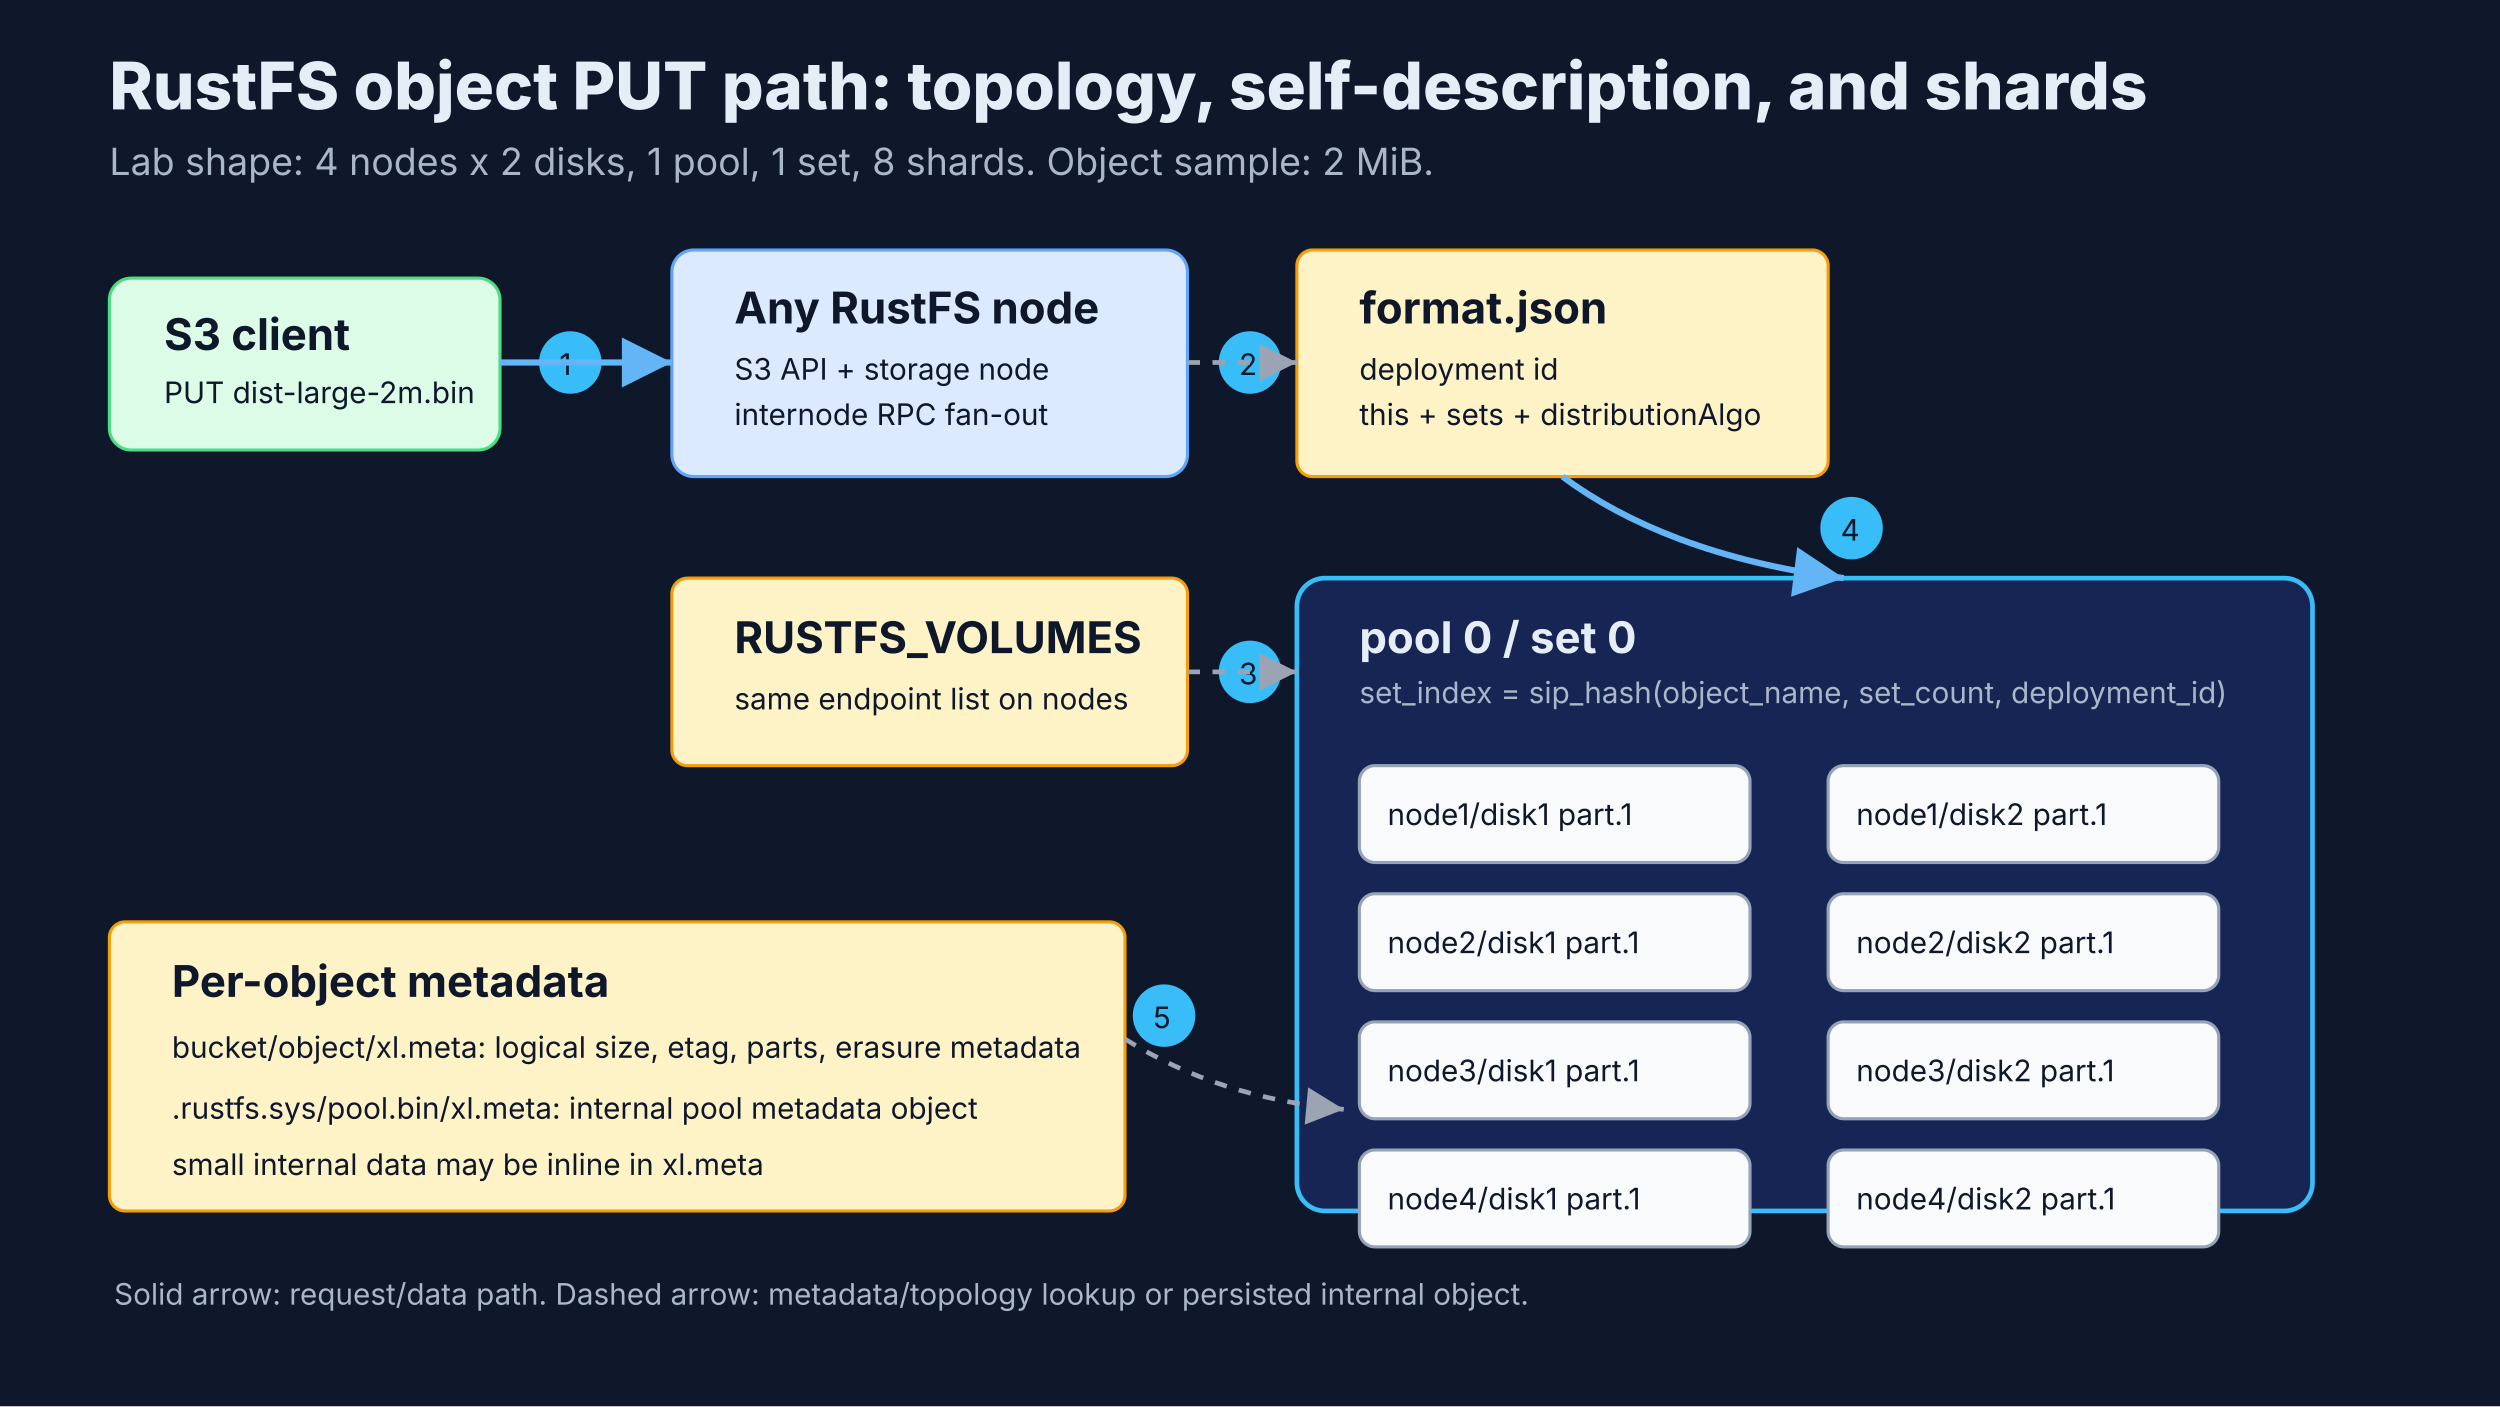
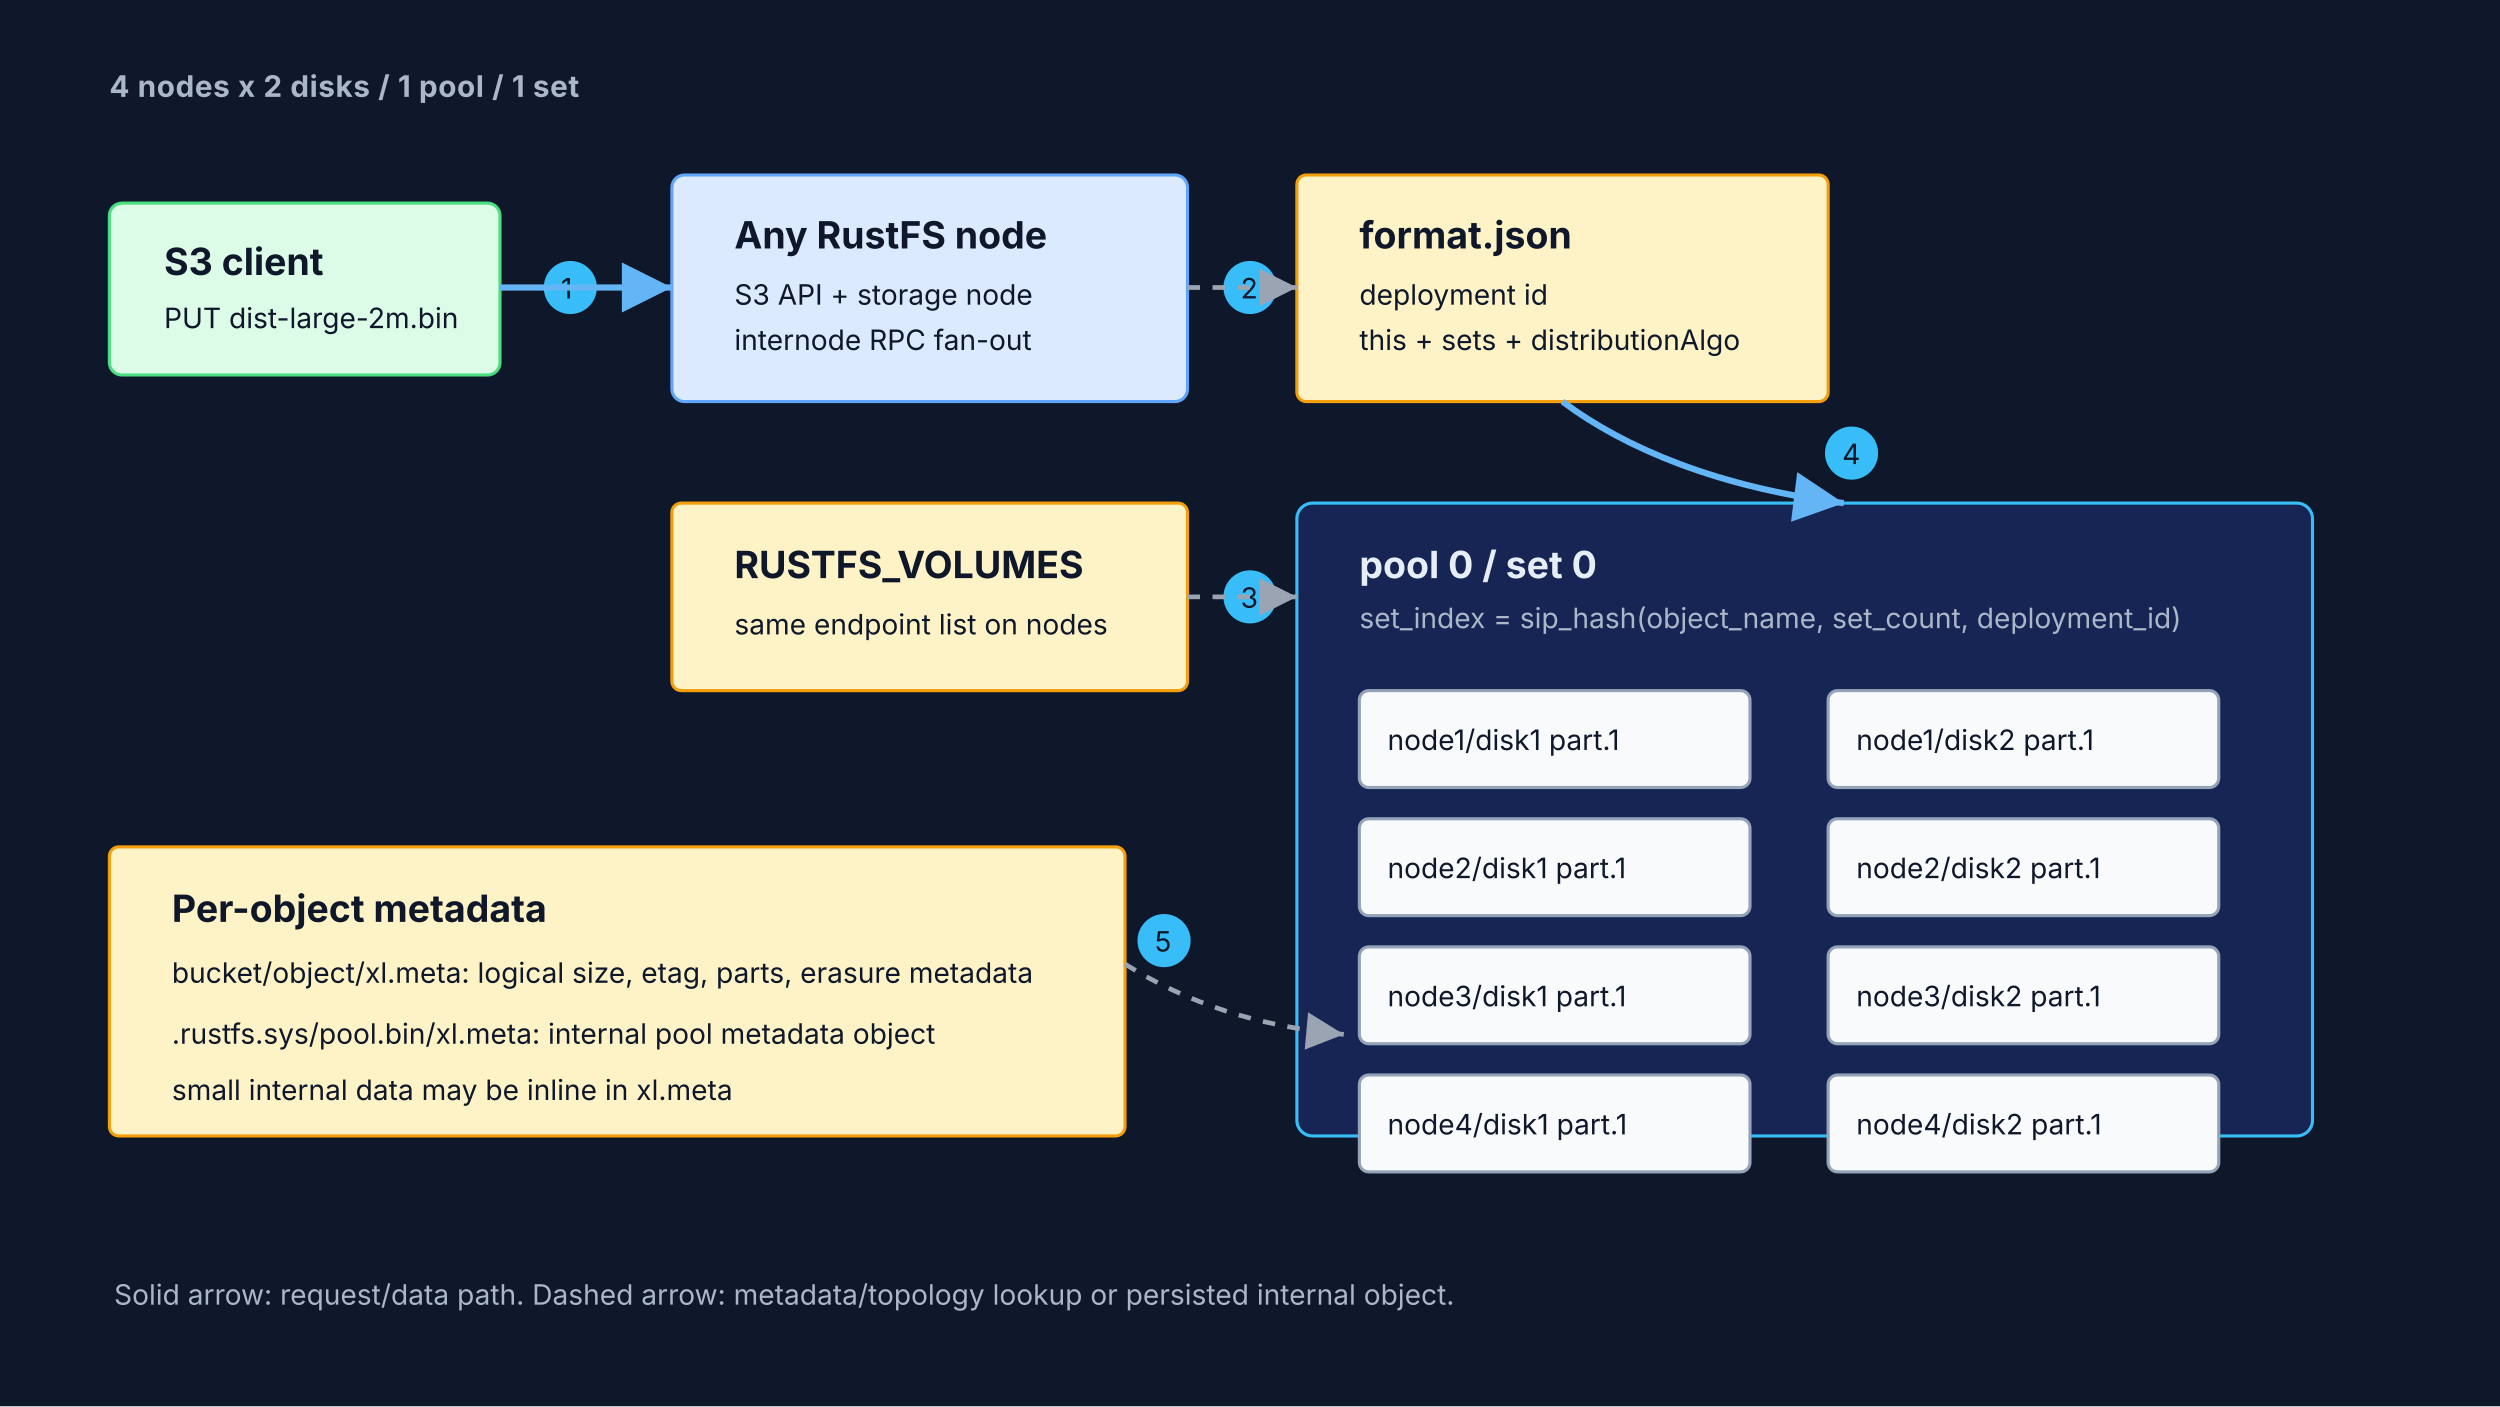
<svg xmlns="http://www.w3.org/2000/svg" width="1600" height="900" viewBox="0 0 1600 900" role="img" aria-labelledby="title desc">
  <defs>
    <marker id="arrow" markerWidth="12" markerHeight="12" refX="10" refY="6" orient="auto" markerUnits="strokeWidth">
      <path d="M2,2 L10,6 L2,10 Z" fill="#64b5f6" />
    </marker>
    <marker id="arrow-muted" markerWidth="12" markerHeight="12" refX="10" refY="6" orient="auto" markerUnits="strokeWidth">
      <path d="M2,2 L10,6 L2,10 Z" fill="#9aa4b2" />
    </marker>
    <style>
      .bg { fill: #0f172a; }
      .panel { fill: #111c33; stroke: #334155; stroke-width: 2; rx: 18; }
-       .node { fill: #dbeafe; stroke: #60a5fa; stroke-width: 2; rx: 14; }
-       .client { fill: #dcfce7; stroke: #4ade80; stroke-width: 2; rx: 14; }
-       .meta { fill: #fef3c7; stroke: #f59e0b; stroke-width: 2; rx: 10; }
-       .disk { fill: #f8fafc; stroke: #94a3b8; stroke-width: 2; rx: 10; }
-       .set { fill: #172554; stroke: #38bdf8; stroke-width: 3; rx: 18; }
+       .node { fill: #dbeafe; stroke: #60a5fa; stroke-width: 2; rx: 8; }
+       .client { fill: #dcfce7; stroke: #4ade80; stroke-width: 2; rx: 8; }
+       .meta { fill: #fef3c7; stroke: #f59e0b; stroke-width: 2; rx: 6; }
+       .disk { fill: #f8fafc; stroke: #94a3b8; stroke-width: 2; rx: 6; }
+       .set { fill: #172554; stroke: #38bdf8; stroke-width: 2; rx: 10; }
      .text { fill: #e5edf7; font-family: ui-sans-serif, system-ui, -apple-system, BlinkMacSystemFont, "Segoe UI", sans-serif; }
      .dark { fill: #0f172a; font-family: ui-sans-serif, system-ui, -apple-system, BlinkMacSystemFont, "Segoe UI", sans-serif; }
      .muted { fill: #aab7c8; font-family: ui-sans-serif, system-ui, -apple-system, BlinkMacSystemFont, "Segoe UI", sans-serif; }
-       .small { font-size: 24px; }
-       .tiny { font-size: 19px; }
-       .label { font-size: 28px; font-weight: 700; }
-       .title { font-size: 42px; font-weight: 800; }
+       .small { font-size: 21px; }
+       .tiny { font-size: 18px; }
+       .label { font-size: 24px; font-weight: 650; }
+       .section { font-size: 19px; font-weight: 650; letter-spacing: 0.02em; }
      .step { fill: #38bdf8; }
      .arrow { stroke: #64b5f6; stroke-width: 4; fill: none; marker-end: url(#arrow); }
      .arrow-muted { stroke: #9aa4b2; stroke-width: 3; fill: none; marker-end: url(#arrow-muted); stroke-dasharray: 8 8; }
    </style>
  </defs>
  <rect class="bg" x="0" y="0" width="1600" height="900" />
-   <text class="text title" x="70" y="70">RustFS object PUT path: topology, self-description, and shards</text>
-   <text class="muted small" x="70" y="112">Lab shape: 4 nodes x 2 disks, 1 pool, 1 set, 8 shards. Object sample: 2 MiB.</text>
-   <rect class="client" x="70" y="178" width="250" height="110" />
-   <text class="dark label" x="105" y="224">S3 client</text>
-   <text class="dark tiny" x="105" y="258">PUT dist-large-2m.bin</text>
-   <rect class="node" x="430" y="160" width="330" height="145" />
-   <text class="dark label" x="470" y="207">Any RustFS node</text>
-   <text class="dark tiny" x="470" y="243">S3 API + storage node</text>
-   <text class="dark tiny" x="470" y="272">internode RPC fan-out</text>
-   <rect class="meta" x="430" y="370" width="330" height="120" />
-   <text class="dark label" x="470" y="418">RUSTFS_VOLUMES</text>
-   <text class="dark tiny" x="470" y="454">same endpoint list on nodes</text>
-   <rect class="meta" x="830" y="160" width="340" height="145" />
-   <text class="dark label" x="870" y="207">format.json</text>
-   <text class="dark tiny" x="870" y="243">deployment id</text>
-   <text class="dark tiny" x="870" y="272">this + sets + distributionAlgo</text>
-   <rect class="set" x="830" y="370" width="650" height="405" />
-   <text class="text label" x="870" y="418">pool 0 / set 0</text>
-   <text class="muted tiny" x="870" y="450">set_index = sip_hash(object_name, set_count, deployment_id)</text>
-   <g transform="translate(870 490)">
+   <text class="muted section" x="70" y="62">4 nodes x 2 disks / 1 pool / 1 set</text>
+   <rect class="client" x="70" y="130" width="250" height="110" />
+   <text class="dark label" x="105" y="176">S3 client</text>
+   <text class="dark tiny" x="105" y="210">PUT dist-large-2m.bin</text>
+   <rect class="node" x="430" y="112" width="330" height="145" />
+   <text class="dark label" x="470" y="159">Any RustFS node</text>
+   <text class="dark tiny" x="470" y="195">S3 API + storage node</text>
+   <text class="dark tiny" x="470" y="224">internode RPC fan-out</text>
+   <rect class="meta" x="430" y="322" width="330" height="120" />
+   <text class="dark label" x="470" y="370">RUSTFS_VOLUMES</text>
+   <text class="dark tiny" x="470" y="406">same endpoint list on nodes</text>
+   <rect class="meta" x="830" y="112" width="340" height="145" />
+   <text class="dark label" x="870" y="159">format.json</text>
+   <text class="dark tiny" x="870" y="195">deployment id</text>
+   <text class="dark tiny" x="870" y="224">this + sets + distributionAlgo</text>
+   <rect class="set" x="830" y="322" width="650" height="405" />
+   <text class="text label" x="870" y="370">pool 0 / set 0</text>
+   <text class="muted tiny" x="870" y="402">set_index = sip_hash(object_name, set_count, deployment_id)</text>
+   <g transform="translate(870 442)">
    <rect class="disk" x="0" y="0" width="250" height="62" />
    <text class="dark tiny" x="18" y="38">node1/disk1  part.1</text>
    <rect class="disk" x="300" y="0" width="250" height="62" />
    <text class="dark tiny" x="318" y="38">node1/disk2  part.1</text>
    <rect class="disk" x="0" y="82" width="250" height="62" />
    <text class="dark tiny" x="18" y="120">node2/disk1  part.1</text>
    <rect class="disk" x="300" y="82" width="250" height="62" />
    <text class="dark tiny" x="318" y="120">node2/disk2  part.1</text>
    <rect class="disk" x="0" y="164" width="250" height="62" />
    <text class="dark tiny" x="18" y="202">node3/disk1  part.1</text>
    <rect class="disk" x="300" y="164" width="250" height="62" />
    <text class="dark tiny" x="318" y="202">node3/disk2  part.1</text>
    <rect class="disk" x="0" y="246" width="250" height="62" />
    <text class="dark tiny" x="18" y="284">node4/disk1  part.1</text>
    <rect class="disk" x="300" y="246" width="250" height="62" />
    <text class="dark tiny" x="318" y="284">node4/disk2  part.1</text>
  </g>
-   <rect class="meta" x="70" y="590" width="650" height="185" />
-   <text class="dark label" x="110" y="638">Per-object metadata</text>
-   <text class="dark tiny" x="110" y="677">bucket/object/xl.meta: logical size, etag, parts, erasure metadata</text>
-   <text class="dark tiny" x="110" y="716">.rustfs.sys/pool.bin/xl.meta: internal pool metadata object</text>
-   <text class="dark tiny" x="110" y="752">small internal data may be inline in xl.meta</text>
-   <circle class="step" cx="365" cy="232" r="20" />
-   <text class="dark tiny" x="358" y="240">1</text>
-   <path class="arrow" d="M320 232 C350 232, 385 232, 430 232" />
-   <circle class="step" cx="800" cy="232" r="20" />
-   <text class="dark tiny" x="793" y="240">2</text>
-   <path class="arrow-muted" d="M760 232 C790 232, 805 232, 830 232" />
-   <circle class="step" cx="800" cy="430" r="20" />
-   <text class="dark tiny" x="793" y="438">3</text>
-   <path class="arrow-muted" d="M760 430 C790 430, 805 430, 830 430" />
-   <circle class="step" cx="1185" cy="338" r="20" />
-   <text class="dark tiny" x="1178" y="346">4</text>
-   <path class="arrow" d="M1000 305 C1040 335, 1100 360, 1180 370" />
-   <circle class="step" cx="745" cy="650" r="20" />
-   <text class="dark tiny" x="738" y="658">5</text>
-   <path class="arrow-muted" d="M720 665 C760 690, 805 705, 860 710" />
+   <rect class="meta" x="70" y="542" width="650" height="185" />
+   <text class="dark label" x="110" y="590">Per-object metadata</text>
+   <text class="dark tiny" x="110" y="629">bucket/object/xl.meta: logical size, etag, parts, erasure metadata</text>
+   <text class="dark tiny" x="110" y="668">.rustfs.sys/pool.bin/xl.meta: internal pool metadata object</text>
+   <text class="dark tiny" x="110" y="704">small internal data may be inline in xl.meta</text>
+   <circle class="step" cx="365" cy="184" r="17" />
+   <text class="dark tiny" x="359" y="191">1</text>
+   <path class="arrow" d="M320 184 C350 184, 385 184, 430 184" />
+   <circle class="step" cx="800" cy="184" r="17" />
+   <text class="dark tiny" x="794" y="191">2</text>
+   <path class="arrow-muted" d="M760 184 C790 184, 805 184, 830 184" />
+   <circle class="step" cx="800" cy="382" r="17" />
+   <text class="dark tiny" x="794" y="389">3</text>
+   <path class="arrow-muted" d="M760 382 C790 382, 805 382, 830 382" />
+   <circle class="step" cx="1185" cy="290" r="17" />
+   <text class="dark tiny" x="1179" y="297">4</text>
+   <path class="arrow" d="M1000 257 C1040 287, 1100 312, 1180 322" />
+   <circle class="step" cx="745" cy="602" r="17" />
+   <text class="dark tiny" x="739" y="609">5</text>
+   <path class="arrow-muted" d="M720 617 C760 642, 805 657, 860 662" />
  <text class="muted tiny" x="73" y="835">Solid arrow: request/data path. Dashed arrow: metadata/topology lookup or persisted internal object.</text>
</svg>
